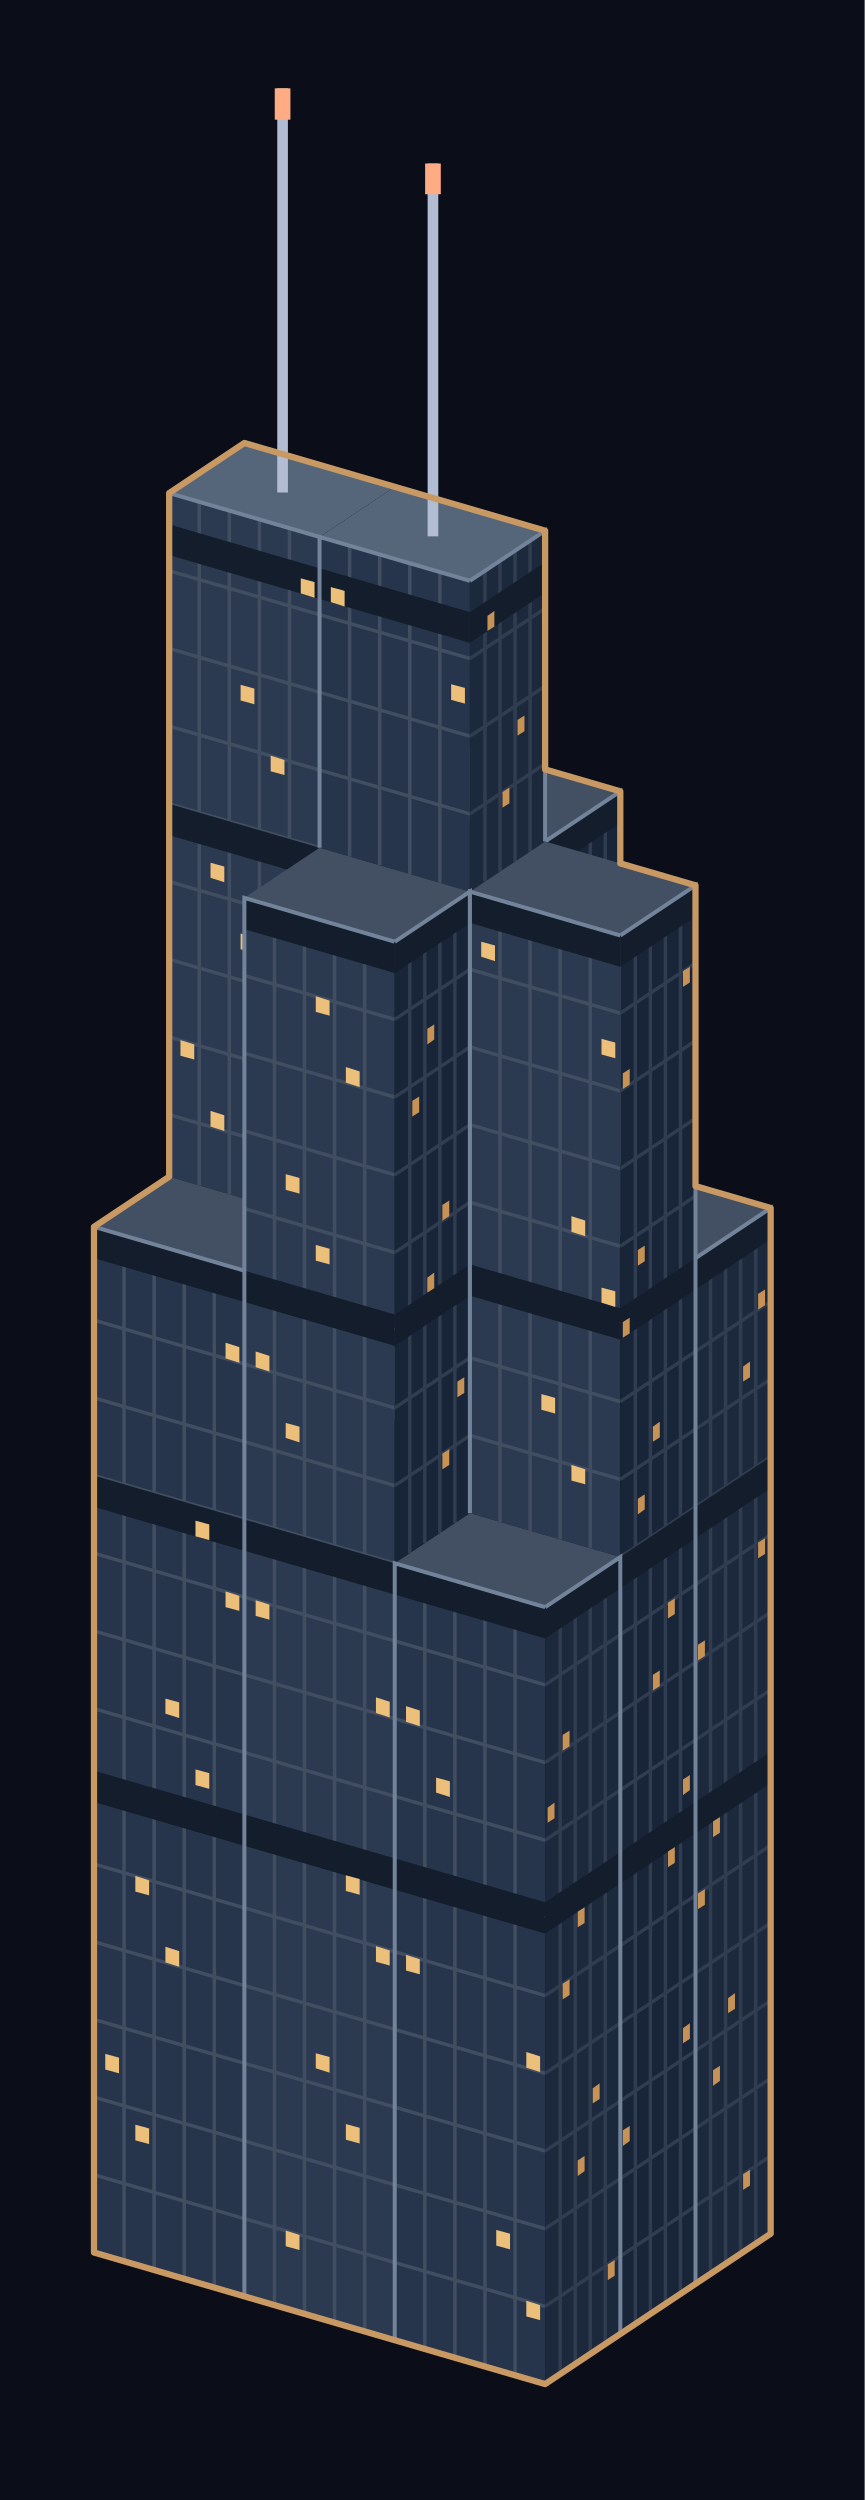
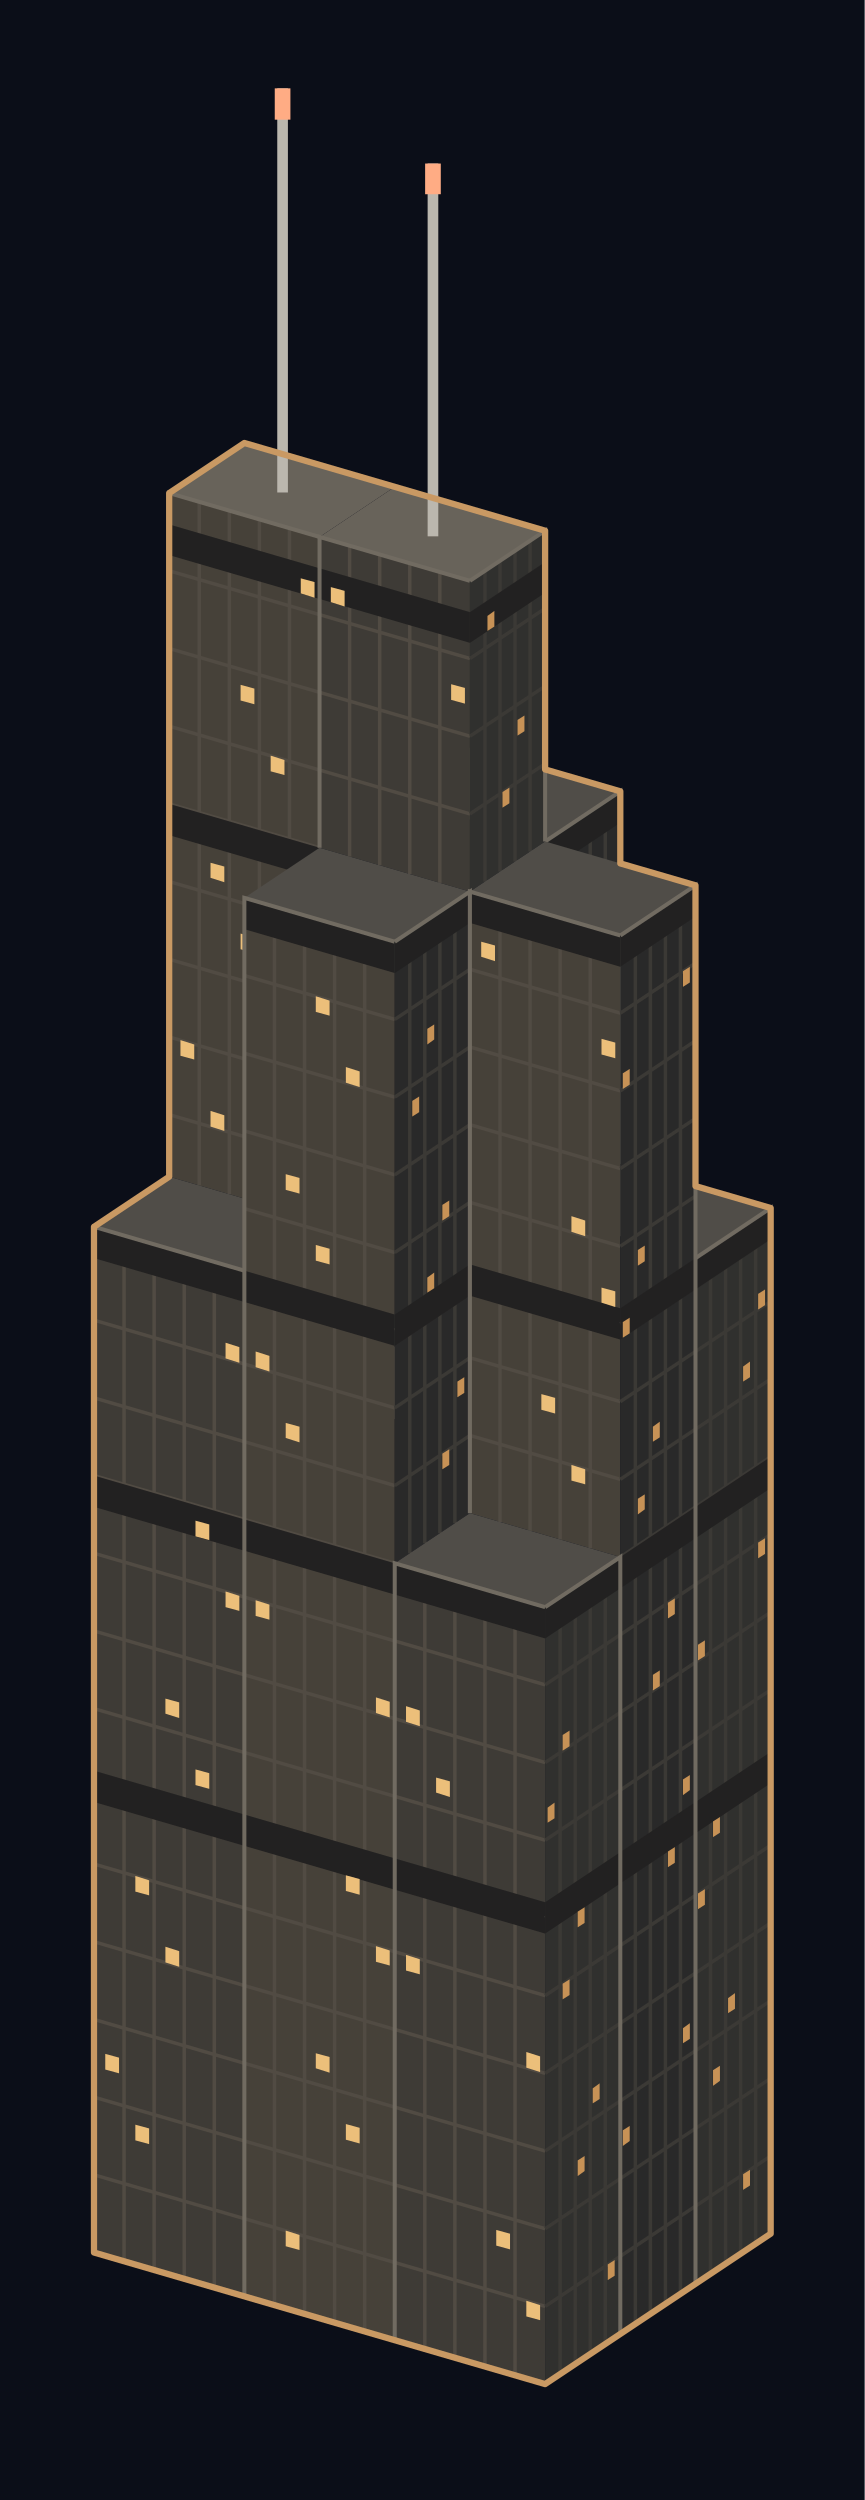
<svg xmlns="http://www.w3.org/2000/svg" viewBox="92 39 138 399" width="276" height="798">
  <rect x="92" y="39" width="138" height="399" fill="#0b0e18" />
-   <path d="M143 250.5L167 257.5L155 265.5L131 258.5Z" fill="#434f62" />
-   <path d="M131 109.7L155 116.7L143 124.7L119 117.7Z" fill="#56667a" />
-   <path d="M119 117.7L143 124.7L143 233.8L119 226.8Z" fill="#2b3a50" />
-   <path d="M123.8 228.2L123.8 119.1M128.6 229.6L128.6 120.5M133.4 231L133.4 121.9M138.2 232.4L138.2 123.3M119 216.9L143 223.9M119 204.5L143 211.5M119 192.1L143 199.1M119 179.7L143 186.7M119 167.3L143 174.3M119 154.9L143 161.9M119 142.5L143 149.5M119 130.1L143 137.1" fill="none" stroke="#414e62" stroke-width="0.55" />
-   <path d="M119 167.3L143 174.3L143 179.3L119 172.3ZM119 122.7L143 129.7L143 134.6L119 127.6Z" fill="#131d2b" />
+   <path d="M143 250.5L167 257.5L155 265.5L131 258.5Z" fill="#504d48" />
+   <path d="M131 109.7L155 116.7L143 124.7L119 117.7Z" fill="#68635a" />
+   <path d="M119 117.7L143 124.7L143 233.8L119 226.8Z" fill="#464139" />
+   <path d="M123.8 228.2L123.8 119.1M128.6 229.6L128.6 120.5M133.4 231L133.4 121.9M138.2 232.4L138.2 123.3M119 216.9L143 223.9M119 204.5L143 211.5M119 192.1L143 199.1M119 179.7L143 186.7M119 167.3L143 174.3M119 154.9L143 161.9M119 142.5L143 149.5M119 130.1L143 137.1" fill="none" stroke="#514b43" stroke-width="0.55" />
+   <path d="M119 167.3L143 174.3L143 179.3L119 172.3ZM119 122.7L143 129.7L143 134.6L119 127.6Z" fill="#222121" />
  <path d="M125.6 216.3L127.8 217L127.8 219.5L125.6 218.8ZM120.8 205L123 205.7L123 208.1L120.8 207.5ZM130.4 188L132.6 188.6L132.6 191.1L130.4 190.5ZM125.6 176.7L127.8 177.3L127.8 179.8L125.6 179.1ZM135.2 159.6L137.4 160.3L137.4 162.7L135.2 162.1ZM130.4 148.3L132.6 148.9L132.6 151.4L130.4 150.8ZM140 131.3L142.2 131.9L142.2 134.4L140 133.7Z" fill="#ecbf7a" />
-   <path d="M119 226.8L119 117.7L143 124.7" fill="none" stroke="#73839a" stroke-width="0.64" />
-   <path d="M167 158.3L191 165.3L179 173.3L155 166.3Z" fill="#434f62" />
-   <path d="M191 165.3L179 173.3L179 232.8L191 224.8Z" fill="#182438" />
-   <path d="M188.6 226.4L188.6 166.9M186.2 228L186.2 168.5M183.8 229.6L183.8 170.1M181.4 231.2L181.4 171.7M191 214.9L179 222.9M191 202.5L179 210.5M191 190.1L179 198.1M191 177.7L179 185.7" fill="none" stroke="#303c50" stroke-width="0.55" />
-   <path d="M191 165.3L179 173.3L179 178.3L191 170.3Z" fill="#131d2b" />
+   <path d="M119 226.8L119 117.7L143 124.7" fill="none" stroke="#716b61" stroke-width="0.64" />
+   <path d="M167 158.3L191 165.3L179 173.3L155 166.3Z" fill="#504d48" />
+   <path d="M191 165.3L179 173.3L179 232.8L191 224.8Z" fill="#292929" />
+   <path d="M188.6 226.4L188.6 166.9M186.2 228L186.2 168.5M183.8 229.6L183.8 170.1M181.4 231.2L181.4 171.7M191 214.9L179 222.9M191 202.5L179 210.5M191 190.1L179 198.1M191 177.7L179 185.7" fill="none" stroke="#3b3935" stroke-width="0.55" />
+   <path d="M191 165.3L179 173.3L179 178.3L191 170.3Z" fill="#222121" />
  <path d="M185.3 216.2L184.2 216.9L184.2 219.4L185.3 218.7ZM180.5 199.6L179.4 200.3L179.4 202.8L180.5 202.1ZM182.9 188.1L181.8 188.8L181.8 191.3L182.9 190.5Z" fill="#c79256" />
-   <path d="M191 224.8L191 165.3L179 173.3" fill="none" stroke="#73839a" stroke-width="0.64" />
-   <path d="M119 226.8L143 233.8L131 241.8L107 234.8Z" fill="#434f62" />
-   <path d="M107 234.8L131 241.8L131 405.5L107 398.5Z" fill="#26354b" />
-   <path d="M111.8 399.9L111.8 236.2M116.6 401.3L116.6 237.6M121.4 402.7L121.4 239M126.2 404.1L126.2 240.4M107 386.1L131 393.1M107 373.7L131 380.7M107 361.3L131 368.3M107 348.9L131 355.9M107 336.5L131 343.5M107 324.1L131 331.1M107 311.7L131 318.7M107 299.3L131 306.3M107 286.9L131 293.9M107 274.5L131 281.5M107 262.1L131 269.1M107 249.7L131 256.7M107 237.3L131 244.3" fill="none" stroke="#414e62" stroke-width="0.55" />
-   <path d="M107 321.6L131 328.6L131 333.6L107 326.6ZM107 274.5L131 281.5L131 286.5L107 279.5ZM107 234.8L131 241.8L131 246.8L107 239.8Z" fill="#131d2b" />
+   <path d="M191 224.8L191 165.3L179 173.3" fill="none" stroke="#716b61" stroke-width="0.64" />
+   <path d="M119 226.8L143 233.8L131 241.8L107 234.8Z" fill="#504d48" />
+   <path d="M107 234.8L131 241.8L131 405.5L107 398.5Z" fill="#3e3b36" />
+   <path d="M111.8 399.9L111.8 236.2M116.6 401.3L116.6 237.6M121.4 402.7L121.4 239M126.2 404.1L126.2 240.4M107 386.1L131 393.1M107 373.7L131 380.7M107 361.3L131 368.3M107 348.9L131 355.9M107 336.5L131 343.5M107 324.1L131 331.1M107 311.7L131 318.7M107 299.3L131 306.3M107 286.9L131 293.9M107 274.5L131 281.5M107 262.1L131 269.1M107 249.7L131 256.7M107 237.3L131 244.3" fill="none" stroke="#514b43" stroke-width="0.55" />
+   <path d="M107 321.6L131 328.6L131 333.6L107 326.6ZM107 274.5L131 281.5L131 286.5L107 279.5ZM107 234.8L131 241.8L131 246.8L107 239.8Z" fill="#222121" />
  <path d="M113.6 378.1L115.8 378.7L115.8 381.2L113.6 380.6ZM108.8 366.8L111 367.4L111 369.9L108.8 369.3ZM118.4 349.7L120.6 350.4L120.6 352.9L118.4 352.2ZM113.6 338.4L115.8 339.1L115.8 341.5L113.6 340.9ZM123.2 321.4L125.4 322L125.4 324.5L123.2 323.9ZM118.4 310.1L120.6 310.7L120.6 313.2L118.4 312.5ZM128 293L130.2 293.7L130.2 296.1L128 295.5ZM123.2 281.7L125.4 282.3L125.4 284.8L123.2 284.2ZM128 253.3L130.2 254L130.2 256.5L128 255.8Z" fill="#ecbf7a" />
-   <path d="M107 398.5L107 234.8L131 241.8" fill="none" stroke="#73839a" stroke-width="0.64" />
-   <path d="M155 116.7L179 123.7L167 131.7L143 124.7Z" fill="#56667a" />
-   <path d="M143 124.7L167 131.7L167 181.3L143 174.3Z" fill="#26354b" />
-   <path d="M147.8 175.7L147.8 126.1M152.6 177.1L152.6 127.5M157.4 178.5L157.4 128.9M162.2 179.9L162.2 130.3M143 161.9L167 168.9M143 149.5L167 156.5M143 137.1L167 144.1" fill="none" stroke="#414e62" stroke-width="0.55" />
-   <path d="M143 129.7L167 136.7L167 141.6L143 134.6Z" fill="#131d2b" />
+   <path d="M107 398.5L107 234.8L131 241.8" fill="none" stroke="#716b61" stroke-width="0.64" />
+   <path d="M155 116.7L179 123.7L167 131.7L143 124.7Z" fill="#68635a" />
+   <path d="M143 124.7L167 131.7L167 181.3L143 174.3Z" fill="#3e3b36" />
+   <path d="M147.8 175.7L147.8 126.1M152.6 177.1L152.6 127.5M157.4 178.5L157.4 128.9M162.2 179.9L162.2 130.3M143 161.9L167 168.9M143 149.5L167 156.5M143 137.1L167 144.1" fill="none" stroke="#514b43" stroke-width="0.55" />
+   <path d="M143 129.7L167 136.7L167 141.6L143 134.6Z" fill="#222121" />
  <path d="M164 148.2L166.2 148.8L166.2 151.3L164 150.7ZM144.8 132.7L147 133.3L147 135.8L144.8 135.1Z" fill="#ecbf7a" />
-   <path d="M143 174.3L143 124.7L167 131.7" fill="none" stroke="#73839a" stroke-width="0.64" />
-   <path d="M179 123.7L167 131.7L167 181.3L179 173.3Z" fill="#1c293c" />
-   <path d="M176.6 174.9L176.6 125.3M174.2 176.5L174.2 126.9M171.8 178.1L171.8 128.5M169.4 179.7L169.4 130.1M179 160.9L167 168.9M179 148.5L167 156.5M179 136.1L167 144.1" fill="none" stroke="#303c50" stroke-width="0.55" />
-   <path d="M179 128.7L167 136.7L167 141.6L179 133.6Z" fill="#131d2b" />
+   <path d="M143 174.3L143 124.7L167 131.7" fill="none" stroke="#716b61" stroke-width="0.64" />
+   <path d="M179 123.7L167 131.7L167 181.3L179 173.3Z" fill="#30302e" />
+   <path d="M176.6 174.9L176.6 125.3M174.2 176.5L174.2 126.9M171.8 178.1L171.8 128.5M169.4 179.7L169.4 130.1M179 160.9L167 168.9M179 148.5L167 156.5M179 136.1L167 144.1" fill="none" stroke="#3b3935" stroke-width="0.55" />
+   <path d="M179 128.7L167 136.7L167 141.6L179 133.6Z" fill="#222121" />
  <path d="M173.3 164.7L172.2 165.4L172.2 167.9L173.3 167.2ZM175.7 153.2L174.6 153.9L174.6 156.4L175.7 155.7ZM170.9 136.5L169.8 137.3L169.8 139.7L170.9 139Z" fill="#c79256" />
-   <path d="M179 173.3L179 123.7L167 131.7" fill="none" stroke="#73839a" stroke-width="0.64" />
-   <path d="M191 224.8L215 231.8L203 239.8L179 232.8Z" fill="#434f62" />
-   <path d="M215 231.8L203 239.8L203 403.5L215 395.5Z" fill="#1c293c" />
-   <path d="M212.6 397.1L212.6 233.4M210.2 398.7L210.2 235M207.8 400.3L207.8 236.6M205.4 401.9L205.4 238.2M215 383.1L203 391.1M215 370.7L203 378.7M215 358.3L203 366.3M215 345.9L203 353.9M215 333.5L203 341.5M215 321.1L203 329.1M215 308.7L203 316.7M215 296.3L203 304.3M215 283.9L203 291.9M215 271.5L203 279.5M215 259.1L203 267.1M215 246.7L203 254.7M215 234.3L203 242.3" fill="none" stroke="#303c50" stroke-width="0.55" />
-   <path d="M215 318.6L203 326.6L203 331.6L215 323.6ZM215 271.5L203 279.5L203 284.5L215 276.5ZM215 231.8L203 239.8L203 244.8L215 236.8Z" fill="#131d2b" />
+   <path d="M179 173.3L179 123.7L167 131.7" fill="none" stroke="#716b61" stroke-width="0.64" />
+   <path d="M191 224.8L215 231.8L203 239.8L179 232.8Z" fill="#504d48" />
+   <path d="M215 231.8L203 239.8L203 403.5L215 395.5Z" fill="#30302e" />
+   <path d="M212.6 397.1L212.6 233.4M210.2 398.7L210.2 235M207.8 400.3L207.8 236.6M205.4 401.9L205.4 238.2M215 383.1L203 391.1M215 370.7L203 378.7M215 358.3L203 366.3M215 345.9L203 353.9M215 333.5L203 341.5M215 321.1L203 329.1M215 308.7L203 316.7M215 296.3L203 304.3M215 283.9L203 291.9M215 271.5L203 279.5M215 259.1L203 267.1M215 246.7L203 254.7M215 234.3L203 242.3" fill="none" stroke="#3b3935" stroke-width="0.55" />
+   <path d="M215 318.6L203 326.6L203 331.6L215 323.6ZM215 271.5L203 279.5L203 284.5L215 276.5ZM215 231.8L203 239.8L203 244.8L215 236.8Z" fill="#222121" />
  <path d="M211.7 385.3L210.6 386L210.6 388.5L211.7 387.8ZM206.9 368.7L205.8 369.4L205.8 371.9L206.9 371.1ZM209.3 357.1L208.2 357.9L208.2 360.3L209.3 359.6ZM204.5 340.5L203.4 341.2L203.4 343.7L204.5 343ZM206.9 329L205.8 329.7L205.8 332.2L206.9 331.5ZM204.5 300.8L203.4 301.5L203.4 304L204.5 303.3ZM214.1 284.5L213 285.2L213 287.7L214.1 287ZM211.7 256.3L210.6 257.1L210.6 259.5L211.7 258.8ZM214.1 244.8L213 245.5L213 248L214.1 247.3Z" fill="#c79256" />
-   <path d="M215 395.5L215 231.8L203 239.8" fill="none" stroke="#73839a" stroke-width="0.64" />
-   <path d="M143 174.3L167 181.3L155 189.3L131 182.3Z" fill="#434f62" />
-   <path d="M131 182.3L155 189.3L155 412.5L131 405.5Z" fill="#2b3a50" />
-   <path d="M135.8 406.9L135.8 183.7M140.6 408.3L140.6 185.1M145.4 409.7L145.4 186.5M150.2 411.1L150.2 187.9M131 393.1L155 400.1M131 380.7L155 387.7M131 368.3L155 375.3M131 355.9L155 362.9M131 343.5L155 350.5M131 331.1L155 338.1M131 318.7L155 325.7M131 306.3L155 313.3M131 293.9L155 300.9M131 281.5L155 288.5M131 269.1L155 276.1M131 256.7L155 263.7M131 244.3L155 251.3M131 231.9L155 238.9M131 219.5L155 226.5M131 207.1L155 214.1M131 194.7L155 201.7" fill="none" stroke="#414e62" stroke-width="0.55" />
-   <path d="M131 328.6L155 335.6L155 340.6L131 333.6ZM131 281.5L155 288.5L155 293.5L131 286.5ZM131 241.8L155 248.8L155 253.8L131 246.8ZM131 182.3L155 189.3L155 194.3L131 187.3Z" fill="#131d2b" />
+   <path d="M215 395.5L215 231.8L203 239.8" fill="none" stroke="#716b61" stroke-width="0.64" />
+   <path d="M143 174.3L167 181.3L155 189.3L131 182.3Z" fill="#504d48" />
+   <path d="M131 182.3L155 189.3L155 412.5L131 405.5Z" fill="#464139" />
+   <path d="M135.8 406.9L135.8 183.7M140.6 408.3L140.6 185.1M145.4 409.7L145.4 186.5M150.2 411.1L150.2 187.9M131 393.1L155 400.1M131 380.7L155 387.7M131 368.3L155 375.3M131 355.9L155 362.9M131 343.5L155 350.5M131 331.1L155 338.1M131 318.7L155 325.7M131 306.3L155 313.3M131 293.9L155 300.9M131 281.5L155 288.5M131 269.1L155 276.1M131 256.7L155 263.7M131 244.3L155 251.3M131 231.9L155 238.9M131 219.5L155 226.5M131 207.1L155 214.1M131 194.7L155 201.7" fill="none" stroke="#514b43" stroke-width="0.55" />
+   <path d="M131 328.6L155 335.6L155 340.6L131 333.6ZM131 281.5L155 288.5L155 293.5L131 286.5ZM131 241.8L155 248.8L155 253.8L131 246.8ZM131 182.3L155 189.3L155 194.3L131 187.3Z" fill="#222121" />
  <path d="M137.6 395L139.8 395.7L139.8 398.1L137.6 397.5ZM147.2 378L149.4 378.6L149.4 381.1L147.2 380.5ZM142.4 366.7L144.6 367.3L144.6 369.8L142.4 369.1ZM152 349.6L154.2 350.3L154.2 352.7L152 352.1ZM147.2 338.3L149.4 338.9L149.4 341.4L147.2 340.8ZM152 309.9L154.2 310.6L154.2 313.1L152 312.4ZM132.8 294.4L135 295.1L135 297.5L132.8 296.9ZM137.6 266.1L139.8 266.7L139.8 269.2L137.6 268.5ZM132.8 254.7L135 255.4L135 257.9L132.8 257.2ZM142.4 237.7L144.6 238.3L144.6 240.8L142.4 240.2ZM137.6 226.4L139.8 227L139.8 229.5L137.6 228.9ZM147.2 209.3L149.4 210L149.4 212.5L147.2 211.8ZM142.4 198L144.6 198.7L144.6 201.1L142.4 200.5Z" fill="#ecbf7a" />
-   <path d="M131 405.5L131 182.3L155 189.3" fill="none" stroke="#73839a" stroke-width="0.64" />
-   <path d="M167 181.3L155 189.3L155 288.5L167 280.5Z" fill="#182438" />
-   <path d="M164.6 282.1L164.6 182.9M162.2 283.7L162.2 184.5M159.8 285.3L159.8 186.1M157.4 286.9L157.4 187.7M167 268.1L155 276.1M167 255.7L155 263.7M167 243.3L155 251.3M167 230.9L155 238.9M167 218.5L155 226.5M167 206.1L155 214.1M167 193.7L155 201.7" fill="none" stroke="#303c50" stroke-width="0.55" />
-   <path d="M167 240.8L155 248.8L155 253.8L167 245.8ZM167 181.3L155 189.3L155 194.3L167 186.3Z" fill="#131d2b" />
+   <path d="M131 405.5L131 182.3L155 189.3" fill="none" stroke="#716b61" stroke-width="0.64" />
+   <path d="M167 181.3L155 189.3L155 288.5L167 280.5Z" fill="#292929" />
+   <path d="M164.6 282.1L164.6 182.9M162.2 283.7L162.2 184.5M159.8 285.3L159.8 186.1M157.4 286.9L157.4 187.7M167 268.1L155 276.1M167 255.7L155 263.7M167 243.3L155 251.3M167 230.9L155 238.9M167 218.5L155 226.5M167 206.1L155 214.1M167 193.7L155 201.7" fill="none" stroke="#3b3935" stroke-width="0.55" />
+   <path d="M167 240.8L155 248.8L155 253.8L167 245.8ZM167 181.3L155 189.3L155 194.3L167 186.3Z" fill="#222121" />
  <path d="M163.7 270.3L162.6 271L162.6 273.5L163.7 272.8ZM166.1 258.8L165 259.5L165 262L166.1 261.3ZM161.3 242.1L160.2 242.9L160.2 245.3L161.3 244.6ZM163.7 230.6L162.6 231.3L162.6 233.8L163.7 233.1ZM158.9 214L157.8 214.7L157.8 217.2L158.9 216.5ZM161.3 202.5L160.2 203.2L160.2 205.7L161.3 204.9Z" fill="#c79256" />
-   <path d="M167 280.5L167 181.3L155 189.3" fill="none" stroke="#73839a" stroke-width="0.64" />
-   <path d="M179 173.3L203 180.3L191 188.3L167 181.3Z" fill="#434f62" />
-   <path d="M167 181.3L191 188.3L191 287.5L167 280.5Z" fill="#2b3a50" />
-   <path d="M171.8 281.9L171.8 182.7M176.6 283.3L176.6 184.1M181.4 284.7L181.4 185.5M186.2 286.1L186.2 186.9M167 268.1L191 275.1M167 255.7L191 262.7M167 243.3L191 250.3M167 230.9L191 237.9M167 218.5L191 225.5M167 206.1L191 213.1M167 193.7L191 200.7" fill="none" stroke="#414e62" stroke-width="0.55" />
-   <path d="M167 240.8L191 247.8L191 252.8L167 245.8ZM167 181.3L191 188.3L191 193.3L167 186.3Z" fill="#131d2b" />
+   <path d="M167 280.5L167 181.3L155 189.3" fill="none" stroke="#716b61" stroke-width="0.64" />
+   <path d="M179 173.3L203 180.3L191 188.3L167 181.3Z" fill="#504d48" />
+   <path d="M167 181.3L191 188.3L191 287.5L167 280.5Z" fill="#464139" />
+   <path d="M171.8 281.9L171.8 182.7M176.6 283.3L176.6 184.1M181.4 284.7L181.4 185.5M186.2 286.1L186.2 186.9M167 268.1L191 275.1M167 255.7L191 262.7M167 243.3L191 250.3M167 230.9L191 237.9M167 218.5L191 225.5M167 206.1L191 213.1M167 193.7L191 200.7" fill="none" stroke="#514b43" stroke-width="0.55" />
+   <path d="M167 240.8L191 247.8L191 252.8L167 245.8ZM167 181.3L191 188.3L191 193.3L167 186.3Z" fill="#222121" />
  <path d="M183.2 272.8L185.4 273.5L185.4 275.9L183.2 275.3ZM178.4 261.5L180.6 262.1L180.6 264.6L178.4 264ZM188 244.5L190.2 245.1L190.2 247.6L188 246.9ZM183.2 233.1L185.4 233.8L185.4 236.3L183.2 235.6ZM188 204.8L190.2 205.4L190.2 207.9L188 207.3ZM168.8 189.3L171 189.9L171 192.4L168.8 191.7Z" fill="#ecbf7a" />
-   <path d="M167 280.5L167 181.3L191 188.3" fill="none" stroke="#73839a" stroke-width="0.64" />
-   <path d="M203 180.3L191 188.3L191 411.5L203 403.5Z" fill="#182438" />
-   <path d="M200.6 405.1L200.6 181.9M198.2 406.7L198.2 183.5M195.8 408.3L195.8 185.1M193.4 409.9L193.4 186.7M203 391.1L191 399.1M203 378.7L191 386.7M203 366.3L191 374.3M203 353.9L191 361.9M203 341.5L191 349.5M203 329.1L191 337.1M203 316.7L191 324.7M203 304.3L191 312.3M203 291.9L191 299.9M203 279.5L191 287.5M203 267.1L191 275.1M203 254.7L191 262.7M203 242.3L191 250.3M203 229.9L191 237.9M203 217.5L191 225.5M203 205.1L191 213.1M203 192.7L191 200.7" fill="none" stroke="#303c50" stroke-width="0.55" />
-   <path d="M203 326.6L191 334.6L191 339.6L203 331.6ZM203 279.5L191 287.5L191 292.5L203 284.5ZM203 239.8L191 247.8L191 252.8L203 244.8ZM203 180.3L191 188.3L191 193.3L203 185.3Z" fill="#131d2b" />
+   <path d="M167 280.5L167 181.3L191 188.3" fill="none" stroke="#716b61" stroke-width="0.64" />
+   <path d="M203 180.3L191 188.3L191 411.5L203 403.5Z" fill="#292929" />
+   <path d="M200.6 405.1L200.6 181.9M198.2 406.7L198.2 183.5M195.8 408.3L195.8 185.1M193.4 409.9L193.4 186.7M203 391.1L191 399.1M203 378.7L191 386.7M203 366.3L191 374.3M203 353.9L191 361.9M203 341.5L191 349.5M203 329.1L191 337.1M203 316.7L191 324.7M203 304.3L191 312.3M203 291.9L191 299.9M203 279.5L191 287.5M203 267.1L191 275.1M203 254.7L191 262.7M203 242.3L191 250.3M203 229.9L191 237.9M203 217.5L191 225.5M203 205.1L191 213.1M203 192.7L191 200.7" fill="none" stroke="#3b3935" stroke-width="0.55" />
+   <path d="M203 326.6L191 334.6L191 339.6L203 331.6ZM203 279.5L191 287.5L191 292.5L203 284.5ZM203 239.8L191 247.8L191 252.8L203 244.8ZM203 180.3L191 188.3L191 193.3L203 185.3Z" fill="#222121" />
  <path d="M192.5 378.3L191.4 379L191.4 381.5L192.5 380.7ZM202.1 361.9L201 362.7L201 365.1L202.1 364.4ZM199.7 333.8L198.6 334.5L198.6 337L199.7 336.3ZM202.1 322.3L201 323L201 325.5L202.1 324.7ZM197.3 305.6L196.2 306.3L196.2 308.8L197.3 308.1ZM199.7 294.1L198.6 294.8L198.6 297.3L199.7 296.6ZM194.9 277.5L193.8 278.2L193.8 280.7L194.9 279.9ZM197.3 265.9L196.2 266.7L196.2 269.1L197.3 268.4ZM192.5 249.3L191.4 250L191.4 252.5L192.5 251.8ZM194.9 237.8L193.8 238.5L193.8 241L194.9 240.3ZM192.5 209.6L191.4 210.3L191.4 212.8L192.5 212.1ZM202.1 193.3L201 194L201 196.5L202.1 195.8Z" fill="#c79256" />
-   <path d="M203 403.5L203 180.3L191 188.3" fill="none" stroke="#73839a" stroke-width="0.64" />
-   <path d="M167 280.5L191 287.5L179 295.5L155 288.5Z" fill="#434f62" />
-   <path d="M155 288.5L179 295.5L179 419.5L155 412.5Z" fill="#26354b" />
-   <path d="M159.8 413.9L159.8 289.9M164.6 415.3L164.6 291.3M169.4 416.7L169.4 292.7M174.2 418.1L174.2 294.1M155 400.1L179 407.1M155 387.7L179 394.7M155 375.3L179 382.3M155 362.9L179 369.9M155 350.5L179 357.5M155 338.1L179 345.1M155 325.7L179 332.7M155 313.3L179 320.3M155 300.9L179 307.9" fill="none" stroke="#414e62" stroke-width="0.55" />
-   <path d="M155 335.6L179 342.6L179 347.6L155 340.6ZM155 288.5L179 295.5L179 300.5L155 293.5Z" fill="#131d2b" />
+   <path d="M203 403.5L203 180.3L191 188.3" fill="none" stroke="#716b61" stroke-width="0.64" />
+   <path d="M167 280.5L191 287.5L179 295.5L155 288.5Z" fill="#504d48" />
+   <path d="M155 288.5L179 295.5L179 419.5L155 412.5Z" fill="#3e3b36" />
+   <path d="M159.8 413.9L159.8 289.9M164.6 415.3L164.6 291.3M169.4 416.7L169.4 292.7M174.2 418.1L174.2 294.1M155 400.1L179 407.1M155 387.7L179 394.7M155 375.3L179 382.3M155 362.9L179 369.9M155 350.5L179 357.5M155 338.1L179 345.1M155 325.7L179 332.7M155 313.3L179 320.3M155 300.9L179 307.9" fill="none" stroke="#514b43" stroke-width="0.55" />
+   <path d="M155 335.6L179 342.6L179 347.6L155 340.6ZM155 288.5L179 295.5L179 300.5L155 293.5Z" fill="#222121" />
  <path d="M176 406.2L178.2 406.9L178.2 409.3L176 408.7ZM171.2 394.9L173.4 395.5L173.4 398L171.2 397.4ZM176 366.5L178.2 367.2L178.2 369.7L176 369ZM156.8 351L159 351.7L159 354.1L156.8 353.5ZM161.6 322.7L163.8 323.3L163.8 325.8L161.6 325.1ZM156.8 311.3L159 312L159 314.5L156.8 313.8Z" fill="#ecbf7a" />
-   <path d="M155 412.5L155 288.5L179 295.5" fill="none" stroke="#73839a" stroke-width="0.64" />
-   <path d="M191 287.5L179 295.5L179 419.5L191 411.5Z" fill="#1c293c" />
-   <path d="M188.6 413.1L188.6 289.1M186.2 414.7L186.2 290.7M183.8 416.3L183.8 292.3M181.4 417.9L181.4 293.9M191 399.1L179 407.1M191 386.7L179 394.7M191 374.3L179 382.3M191 361.9L179 369.9M191 349.5L179 357.5M191 337.1L179 345.1M191 324.7L179 332.7M191 312.3L179 320.3M191 299.9L179 307.9" fill="none" stroke="#303c50" stroke-width="0.55" />
-   <path d="M191 334.6L179 342.6L179 347.6L191 339.6ZM191 287.5L179 295.5L179 300.5L191 292.5Z" fill="#131d2b" />
+   <path d="M155 412.5L155 288.5L179 295.5" fill="none" stroke="#716b61" stroke-width="0.64" />
+   <path d="M191 287.5L179 295.5L179 419.5L191 411.5Z" fill="#30302e" />
+   <path d="M188.6 413.1L188.6 289.1M186.2 414.7L186.2 290.7M183.8 416.3L183.8 292.3M181.4 417.9L181.4 293.9M191 399.1L179 407.1M191 386.7L179 394.7M191 374.3L179 382.3M191 361.9L179 369.9M191 349.5L179 357.5M191 337.1L179 345.1M191 324.7L179 332.7M191 312.3L179 320.3M191 299.9L179 307.9" fill="none" stroke="#3b3935" stroke-width="0.55" />
+   <path d="M191 334.6L179 342.6L179 347.6L191 339.6ZM191 287.5L179 295.5L179 300.5L191 292.5Z" fill="#222121" />
  <path d="M190.1 399.7L189 400.4L189 402.9L190.1 402.2ZM185.3 383.1L184.2 383.8L184.2 386.3L185.3 385.5ZM187.7 371.5L186.6 372.3L186.6 374.7L187.7 374ZM182.9 354.9L181.8 355.6L181.8 358.1L182.9 357.4ZM185.3 343.4L184.2 344.1L184.2 346.6L185.3 345.9ZM180.5 326.7L179.4 327.5L179.4 329.9L180.5 329.2ZM182.9 315.2L181.8 315.9L181.8 318.4L182.9 317.7Z" fill="#c79256" />
-   <path d="M191 411.5L191 287.5L179 295.5" fill="none" stroke="#73839a" stroke-width="0.64" />
-   <path d="M137.1 117.6L137.1 53.1" fill="none" stroke="#b2bdd3" stroke-width="1.7" />
+   <path d="M191 411.5L191 287.5L179 295.5" fill="none" stroke="#716b61" stroke-width="0.64" />
+   <path d="M137.1 117.6L137.1 53.1" fill="none" stroke="#bbb7ae" stroke-width="1.7" />
  <path d="M137.1 53.1L137.1 58.1" fill="none" stroke="#ffac84" stroke-width="2.5" />
-   <path d="M161.1 124.6L161.1 65.1" fill="none" stroke="#b2bdd3" stroke-width="1.7" />
+   <path d="M161.1 124.6L161.1 65.1" fill="none" stroke="#bbb7ae" stroke-width="1.7" />
  <path d="M161.1 65.1L161.1 70" fill="none" stroke="#ffac84" stroke-width="2.5" />
  <path d="M107 234.8L119 226.8L119 117.7L131 109.7L179 123.7L179 161.8L191 165.3L191 176.8L203 180.3L203 228.3L215 231.8L215 395.5L179 419.5L107 398.5Z" fill="none" stroke="#c99963" stroke-linejoin="round" />
</svg>
